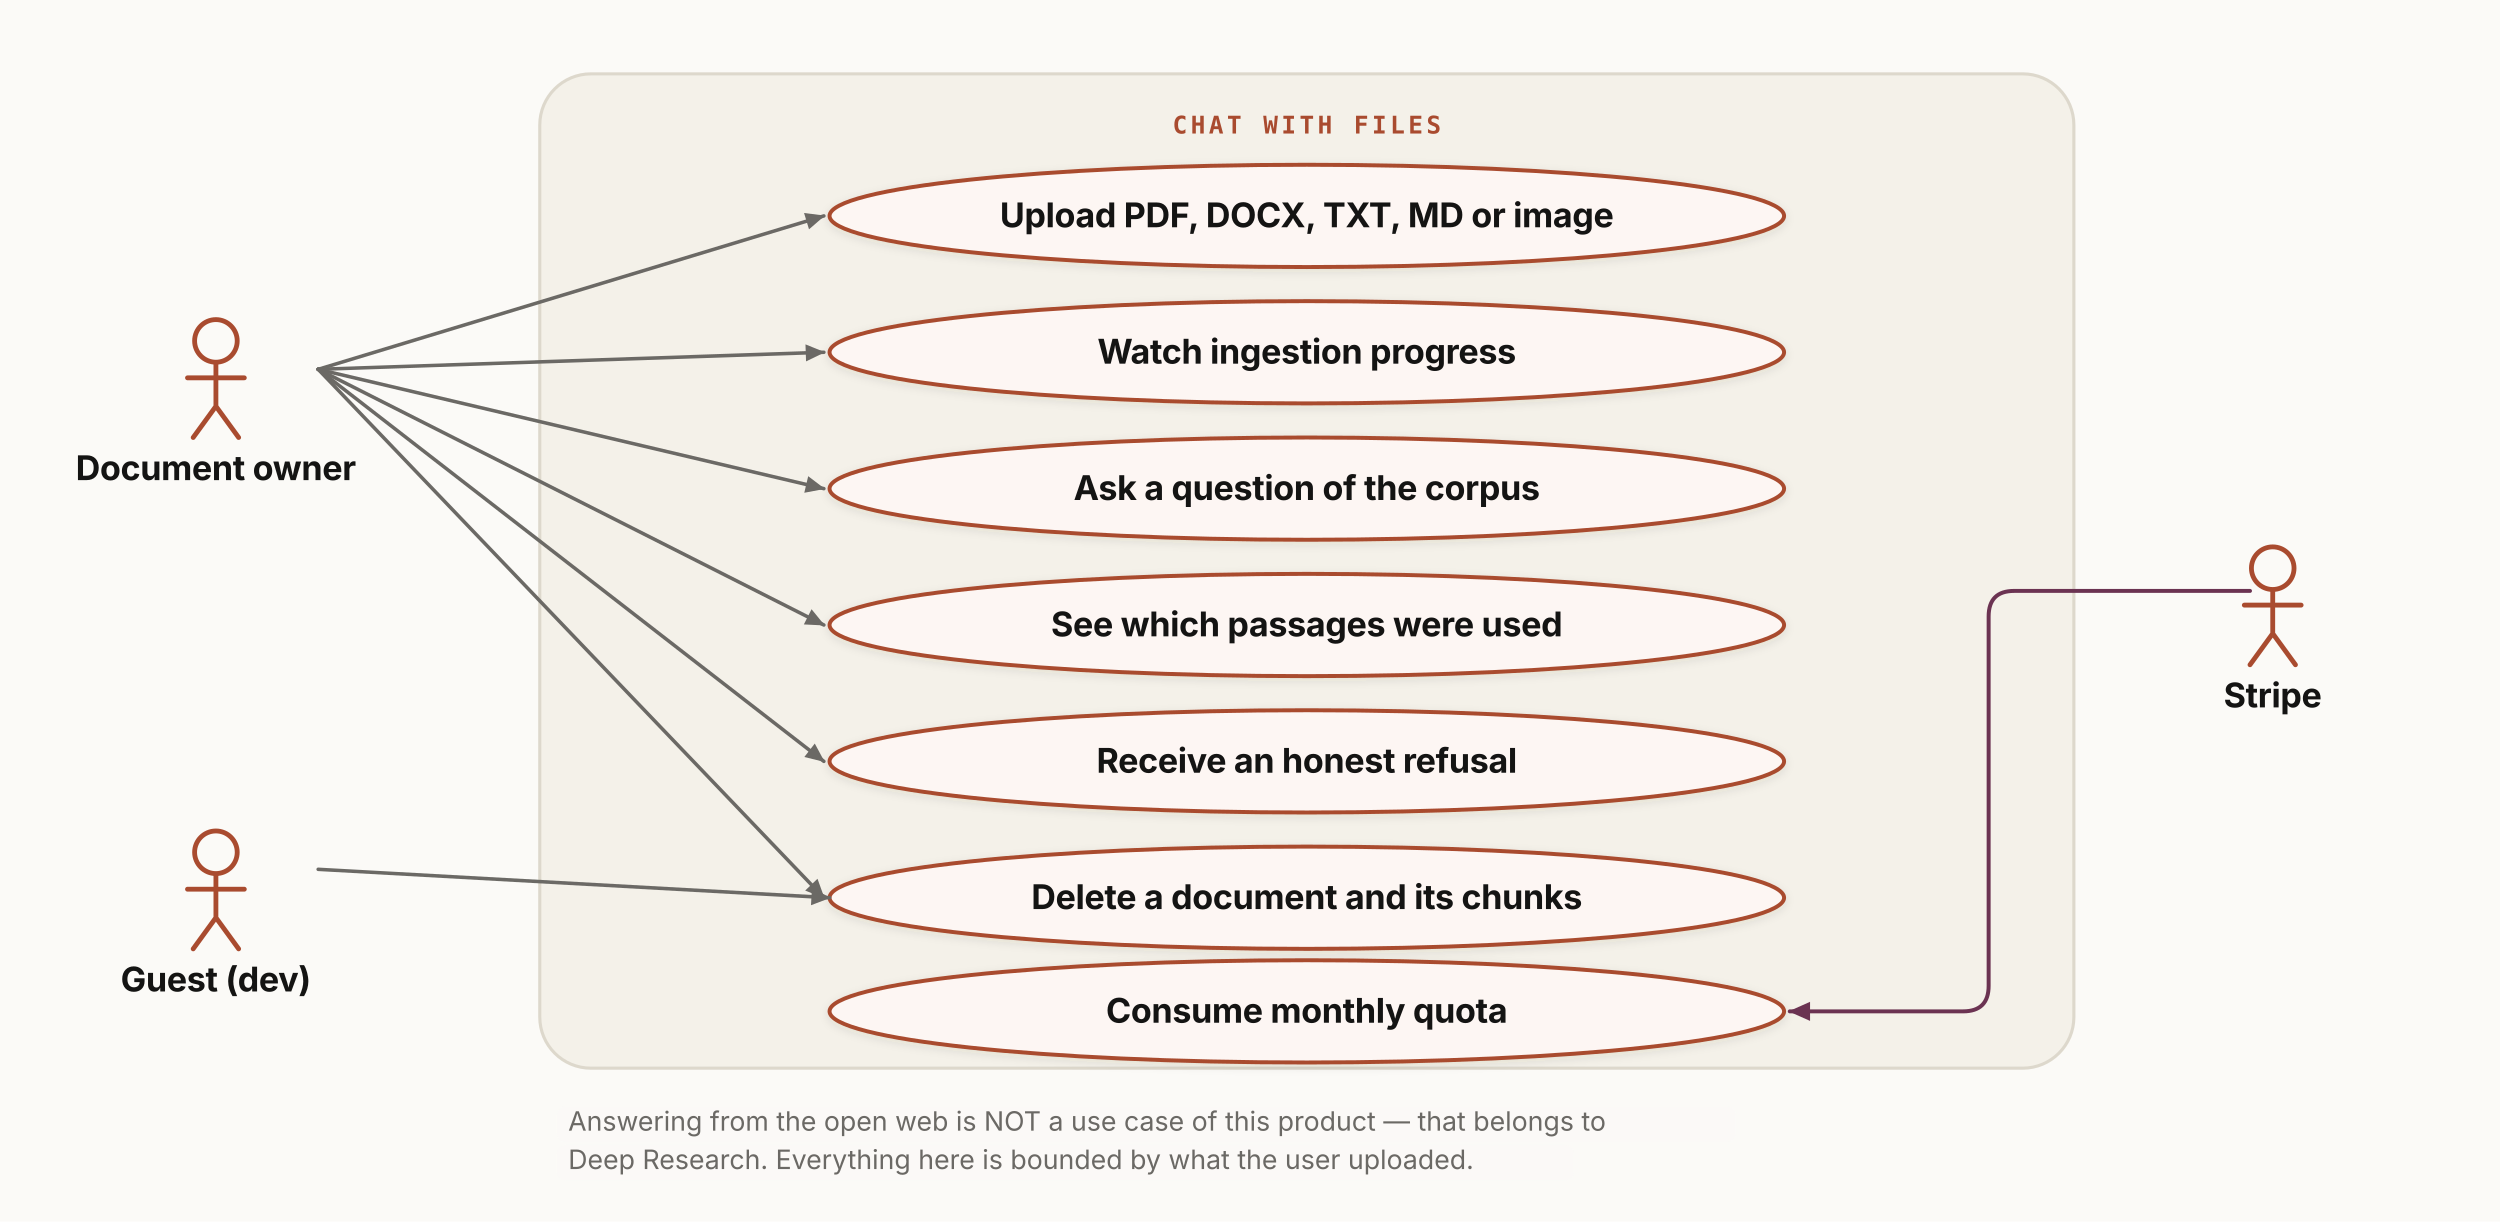
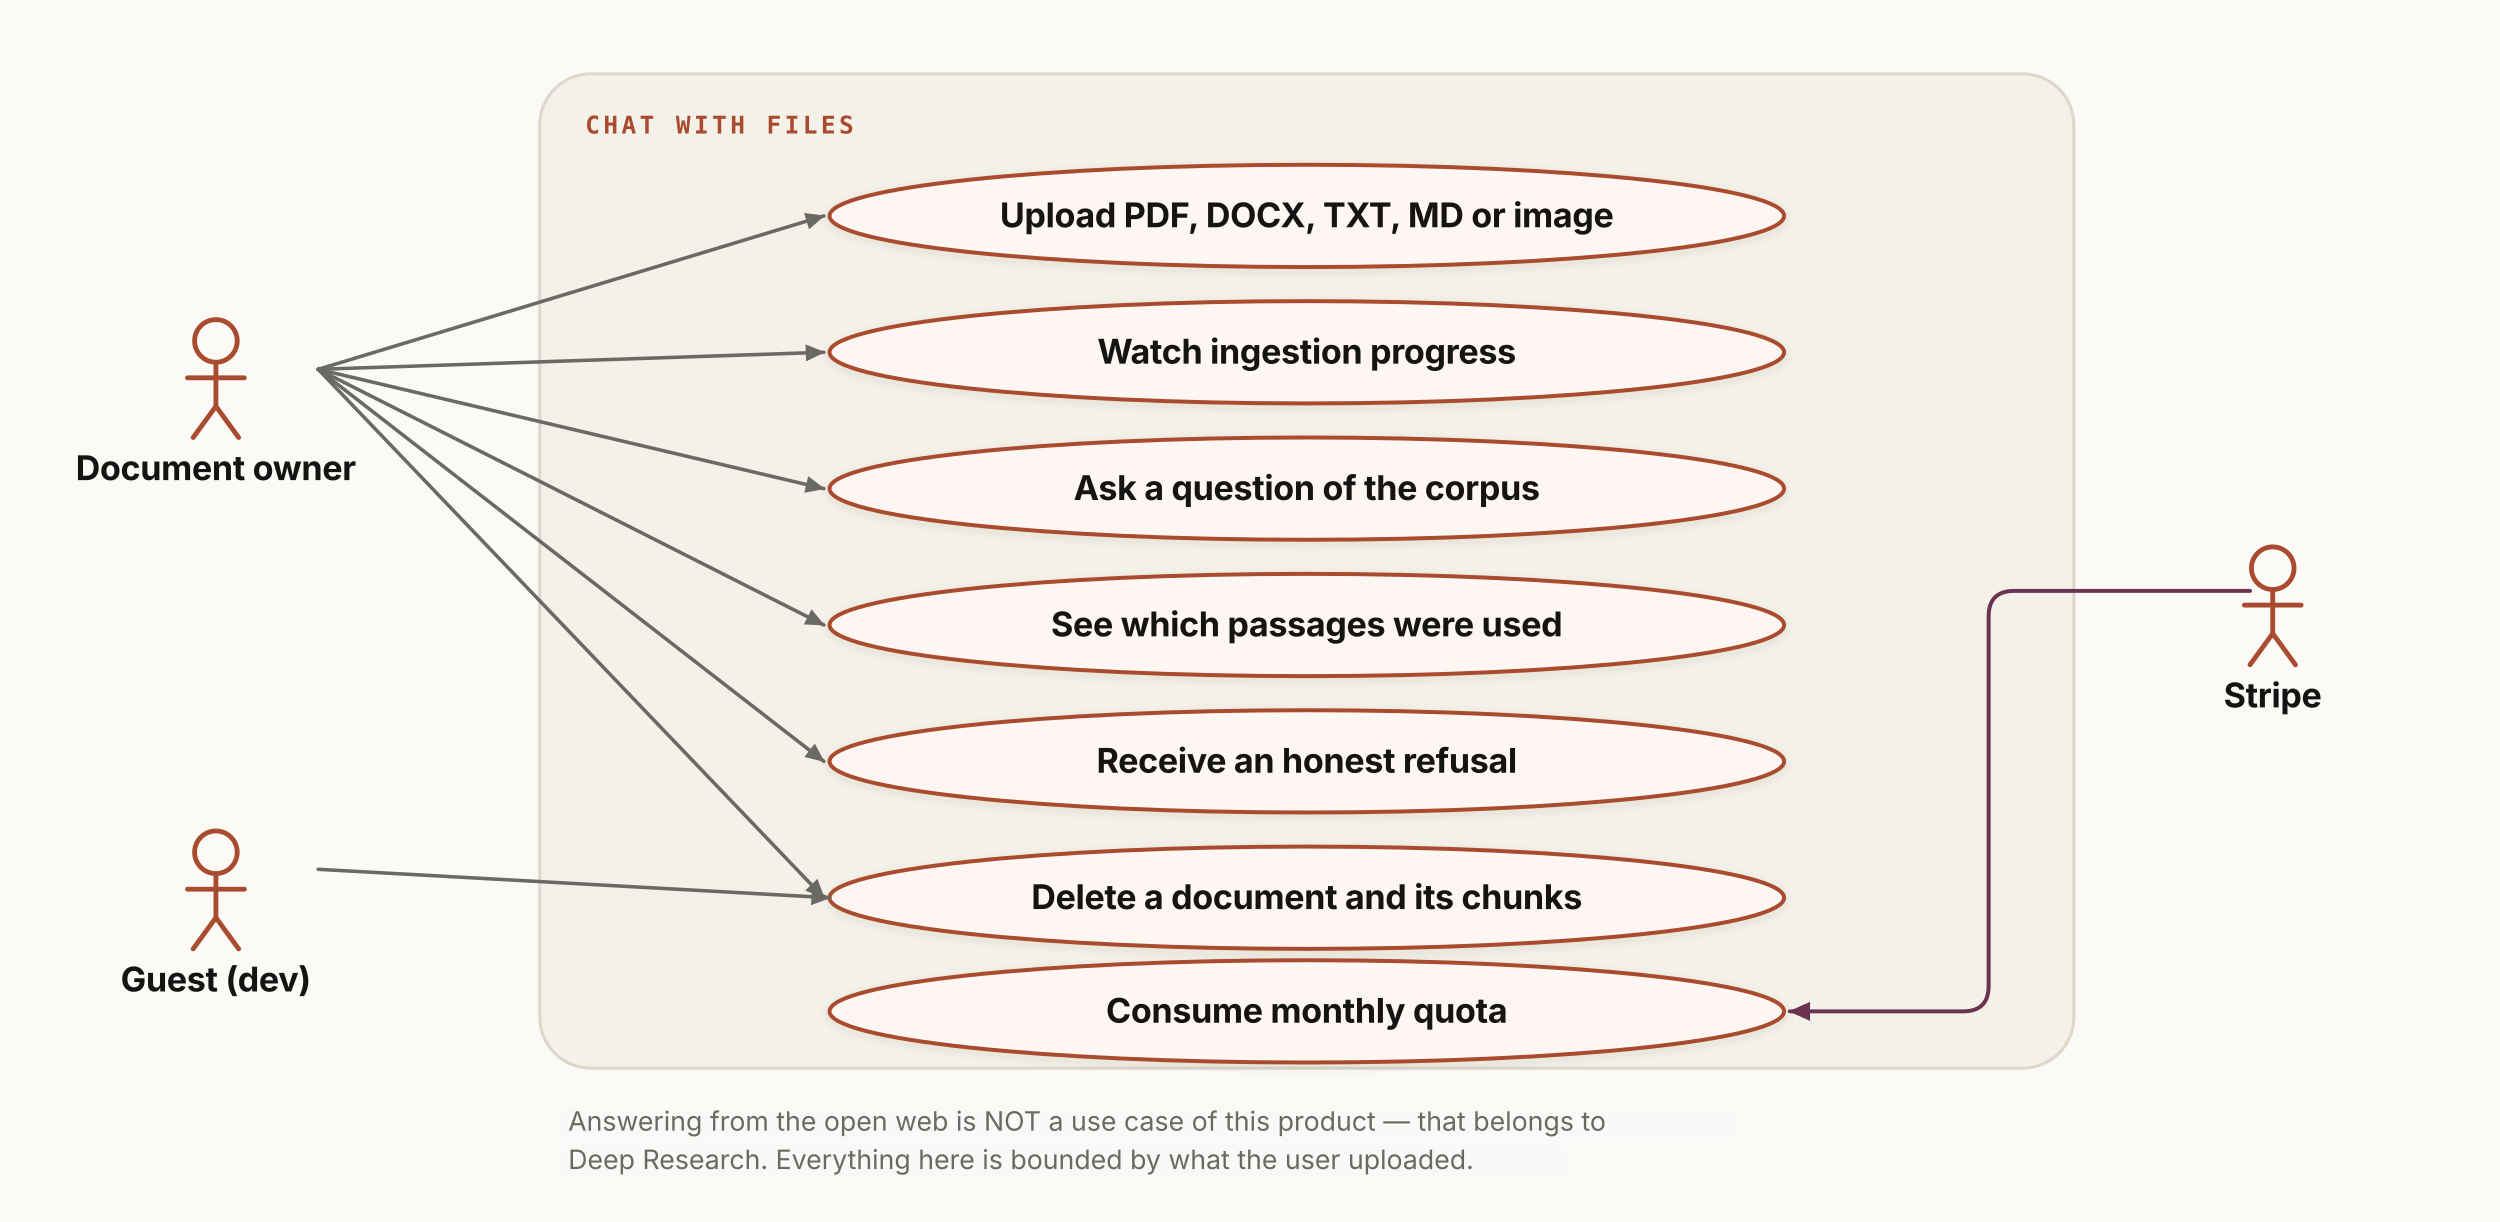
<svg xmlns="http://www.w3.org/2000/svg" viewBox="0 0 880 430" width="880" height="430" role="img">
  <rect width="880" height="430" fill="#fbfaf7" />
  <defs>
    <marker id="ar-n" viewBox="0 0 10 10" refX="8.5" refY="5" markerWidth="6" markerHeight="6" orient="auto-start-reverse">
      <path d="M0,1 L9,5 L0,9 z" fill="#6b6965" />
    </marker>
    <marker id="ar-a" viewBox="0 0 10 10" refX="8.5" refY="5" markerWidth="6" markerHeight="6" orient="auto-start-reverse">
      <path d="M0,1 L9,5 L0,9 z" fill="#a94b2f" />
    </marker>
    <marker id="ar-t" viewBox="0 0 10 10" refX="8.5" refY="5" markerWidth="6" markerHeight="6" orient="auto-start-reverse">
      <path d="M0,1 L9,5 L0,9 z" fill="#1d5f63" />
    </marker>
    <marker id="ar-p" viewBox="0 0 10 10" refX="8.5" refY="5" markerWidth="6" markerHeight="6" orient="auto-start-reverse">
      <path d="M0,1 L9,5 L0,9 z" fill="#6b3352" />
    </marker>
    <marker id="ar-g" viewBox="0 0 10 10" refX="8.5" refY="5" markerWidth="6" markerHeight="6" orient="auto-start-reverse">
      <path d="M0,1 L9,5 L0,9 z" fill="#2f7d55" />
    </marker>
    <marker id="ar-r" viewBox="0 0 10 10" refX="8.5" refY="5" markerWidth="6" markerHeight="6" orient="auto-start-reverse">
      <path d="M0,1 L9,5 L0,9 z" fill="#b3402f" />
    </marker>
    <filter id="card" x="-25%" y="-25%" width="150%" height="170%">
      <feDropShadow dx="0" dy="3" stdDeviation="4" flood-color="#3c3226" flood-opacity="0.13" />
    </filter>
    <filter id="lift" x="-25%" y="-25%" width="150%" height="170%">
      <feDropShadow dx="0" dy="1" stdDeviation="1.6" flood-color="#3c3226" flood-opacity="0.10" />
    </filter>
  </defs>
  <style>
 .ttl { font-family:'Plus Jakarta Sans',-apple-system,BlinkMacSystemFont,sans-serif; font-size:12px; font-weight:700; fill:#141413;
        letter-spacing:-.01em; text-anchor:middle }
 .sub { font-family:'JetBrains Mono',Menlo,Consolas,monospace; font-size:8.2px; fill:#6b6965; text-anchor:middle }
 .lbl { font-family:'JetBrains Mono',Menlo,Consolas,monospace; font-size:8.4px; fill:#4d4c48 }
 .lblc{ font-family:'JetBrains Mono',Menlo,Consolas,monospace; font-size:8.4px; fill:#4d4c48; text-anchor:middle }
 .eyb { font-family:'JetBrains Mono',Menlo,Consolas,monospace; font-size:8.6px; font-weight:600; letter-spacing:.14em }
 .idx { font-family:'JetBrains Mono',Menlo,Consolas,monospace; font-size:8px; font-weight:600; text-anchor:middle }
 .note{ font-family:'Plus Jakarta Sans',-apple-system,BlinkMacSystemFont,sans-serif; font-size:9.4px; fill:#6b6965 }
 .ln  { fill:none; stroke:#6b6965; stroke-width:1.25; stroke-linecap:round;
        marker-end:url(#ar-n) }
 .lna { fill:none; stroke:#a94b2f; stroke-width:1.5; stroke-linecap:round;
        marker-end:url(#ar-a) }
 .lnt { fill:none; stroke:#1d5f63; stroke-width:1.4; stroke-linecap:round;
        marker-end:url(#ar-t) }
 .lnp { fill:none; stroke:#6b3352; stroke-width:1.4; stroke-linecap:round;
        marker-end:url(#ar-p) }
 .dash{ stroke-dasharray:5 4; stroke-opacity:.85 }
</style>
  <g stroke="#a94b2f" stroke-width="1.7" fill="none" stroke-linecap="round">
    <circle cx="76" cy="120" r="7.5" />
    <path d="M76,128 v15 M66,133 h20 M76,143 l-8,11 M76,143 l8,11" />
  </g>
  <text class="ttl" x="76" y="169">Document owner</text>
  <g stroke="#a94b2f" stroke-width="1.7" fill="none" stroke-linecap="round">
    <circle cx="76" cy="300" r="7.5" />
    <path d="M76,308 v15 M66,313 h20 M76,323 l-8,11 M76,323 l8,11" />
  </g>
  <text class="ttl" x="76" y="349">Guest (dev)</text>
  <g stroke="#a94b2f" stroke-width="1.7" fill="none" stroke-linecap="round">
    <circle cx="800" cy="200" r="7.5" />
    <path d="M800,208 v15 M790,213 h20 M800,223 l-8,11 M800,223 l8,11" />
  </g>
  <text class="ttl" x="800" y="249">Stripe</text>
  <rect x="190" y="26" width="540" height="350" rx="18" fill="#f4f1e9" stroke="#ddd8cc" stroke-width="1.1" />
-   <text class="eyb" x="460.0" y="47" text-anchor="middle" fill="#a94b2f">CHAT WITH FILES</text>
+   <text class="eyb" x="206" y="47" fill="#a94b2f">CHAT WITH FILES</text>
  <ellipse cx="460" cy="76" rx="168" ry="18" fill="#fdf6f3" stroke="#a94b2f" stroke-width="1.4" filter="url(#lift)" />
  <text class="ttl" x="460" y="80">Upload PDF, DOCX, TXT, MD or image</text>
  <ellipse cx="460" cy="124" rx="168" ry="18" fill="#fdf6f3" stroke="#a94b2f" stroke-width="1.4" filter="url(#lift)" />
  <text class="ttl" x="460" y="128">Watch ingestion progress</text>
  <ellipse cx="460" cy="172" rx="168" ry="18" fill="#fdf6f3" stroke="#a94b2f" stroke-width="1.4" filter="url(#lift)" />
  <text class="ttl" x="460" y="176">Ask a question of the corpus</text>
  <ellipse cx="460" cy="220" rx="168" ry="18" fill="#fdf6f3" stroke="#a94b2f" stroke-width="1.4" filter="url(#lift)" />
  <text class="ttl" x="460" y="224">See which passages were used</text>
  <ellipse cx="460" cy="268" rx="168" ry="18" fill="#fdf6f3" stroke="#a94b2f" stroke-width="1.4" filter="url(#lift)" />
  <text class="ttl" x="460" y="272">Receive an honest refusal</text>
  <ellipse cx="460" cy="316" rx="168" ry="18" fill="#fdf6f3" stroke="#a94b2f" stroke-width="1.4" filter="url(#lift)" />
  <text class="ttl" x="460" y="320">Delete a document and its chunks</text>
  <ellipse cx="460" cy="356" rx="168" ry="18" fill="#fdf6f3" stroke="#a94b2f" stroke-width="1.4" filter="url(#lift)" />
  <text class="ttl" x="460" y="360">Consume monthly quota</text>
  <path class="ln" d="M112,130 L290,76" />
  <path class="ln" d="M112,130 L290,124" />
  <path class="ln" d="M112,130 L290,172" />
  <path class="ln" d="M112,130 L290,220" />
  <path class="ln" d="M112,130 L290,268" />
  <path class="ln" d="M112,130 L290,316" />
  <path class="ln" d="M112,306 L292,316" />
  <path class="lnp" d="M792,208 L709.0,208.0 Q700,208 700.0,217.0 L700.0,347.0 Q700,356 691.0,356.0 L630,356" />
  <rect x="196" y="389.5" width="415" height="12.5" rx="3" fill="#fbfaf7" fill-opacity=".88" />
  <text class="note" x="200" y="398.0" fill="#6b6965">Answering from the open web is NOT a use case of this product — that belongs to</text>
  <rect x="196" y="403.0" width="358" height="12.5" rx="3" fill="#fbfaf7" fill-opacity=".88" />
  <text class="note" x="200" y="411.5" fill="#6b6965">Deep Research. Everything here is bounded by what the user uploaded.</text>
</svg>
